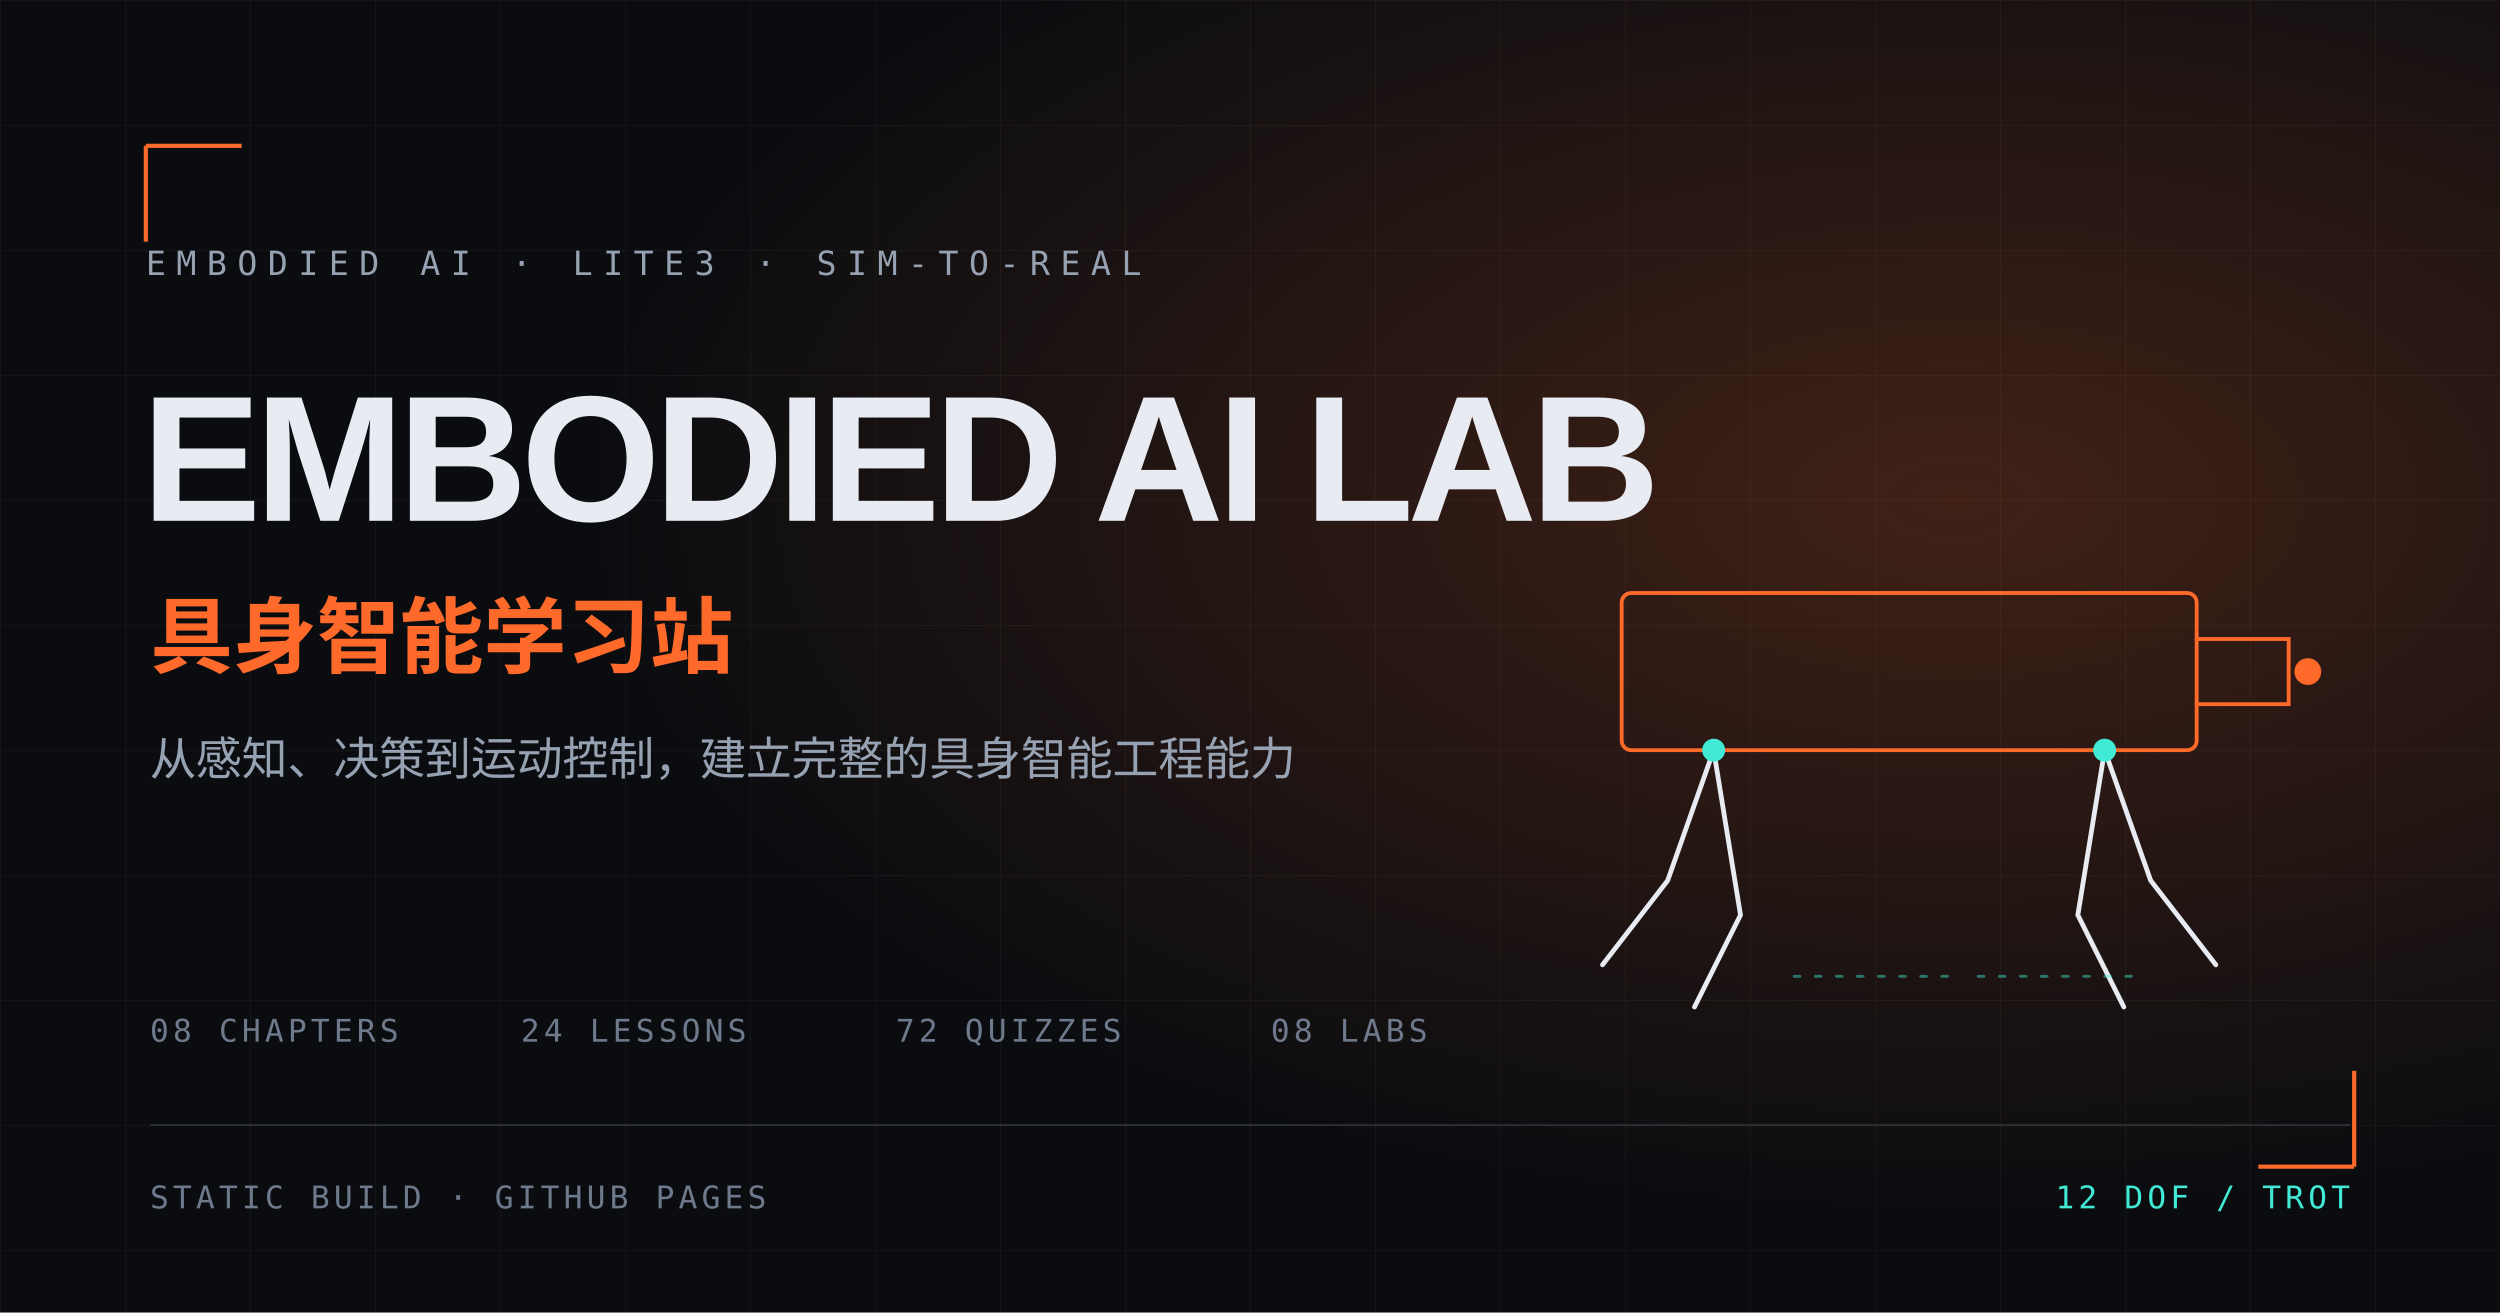
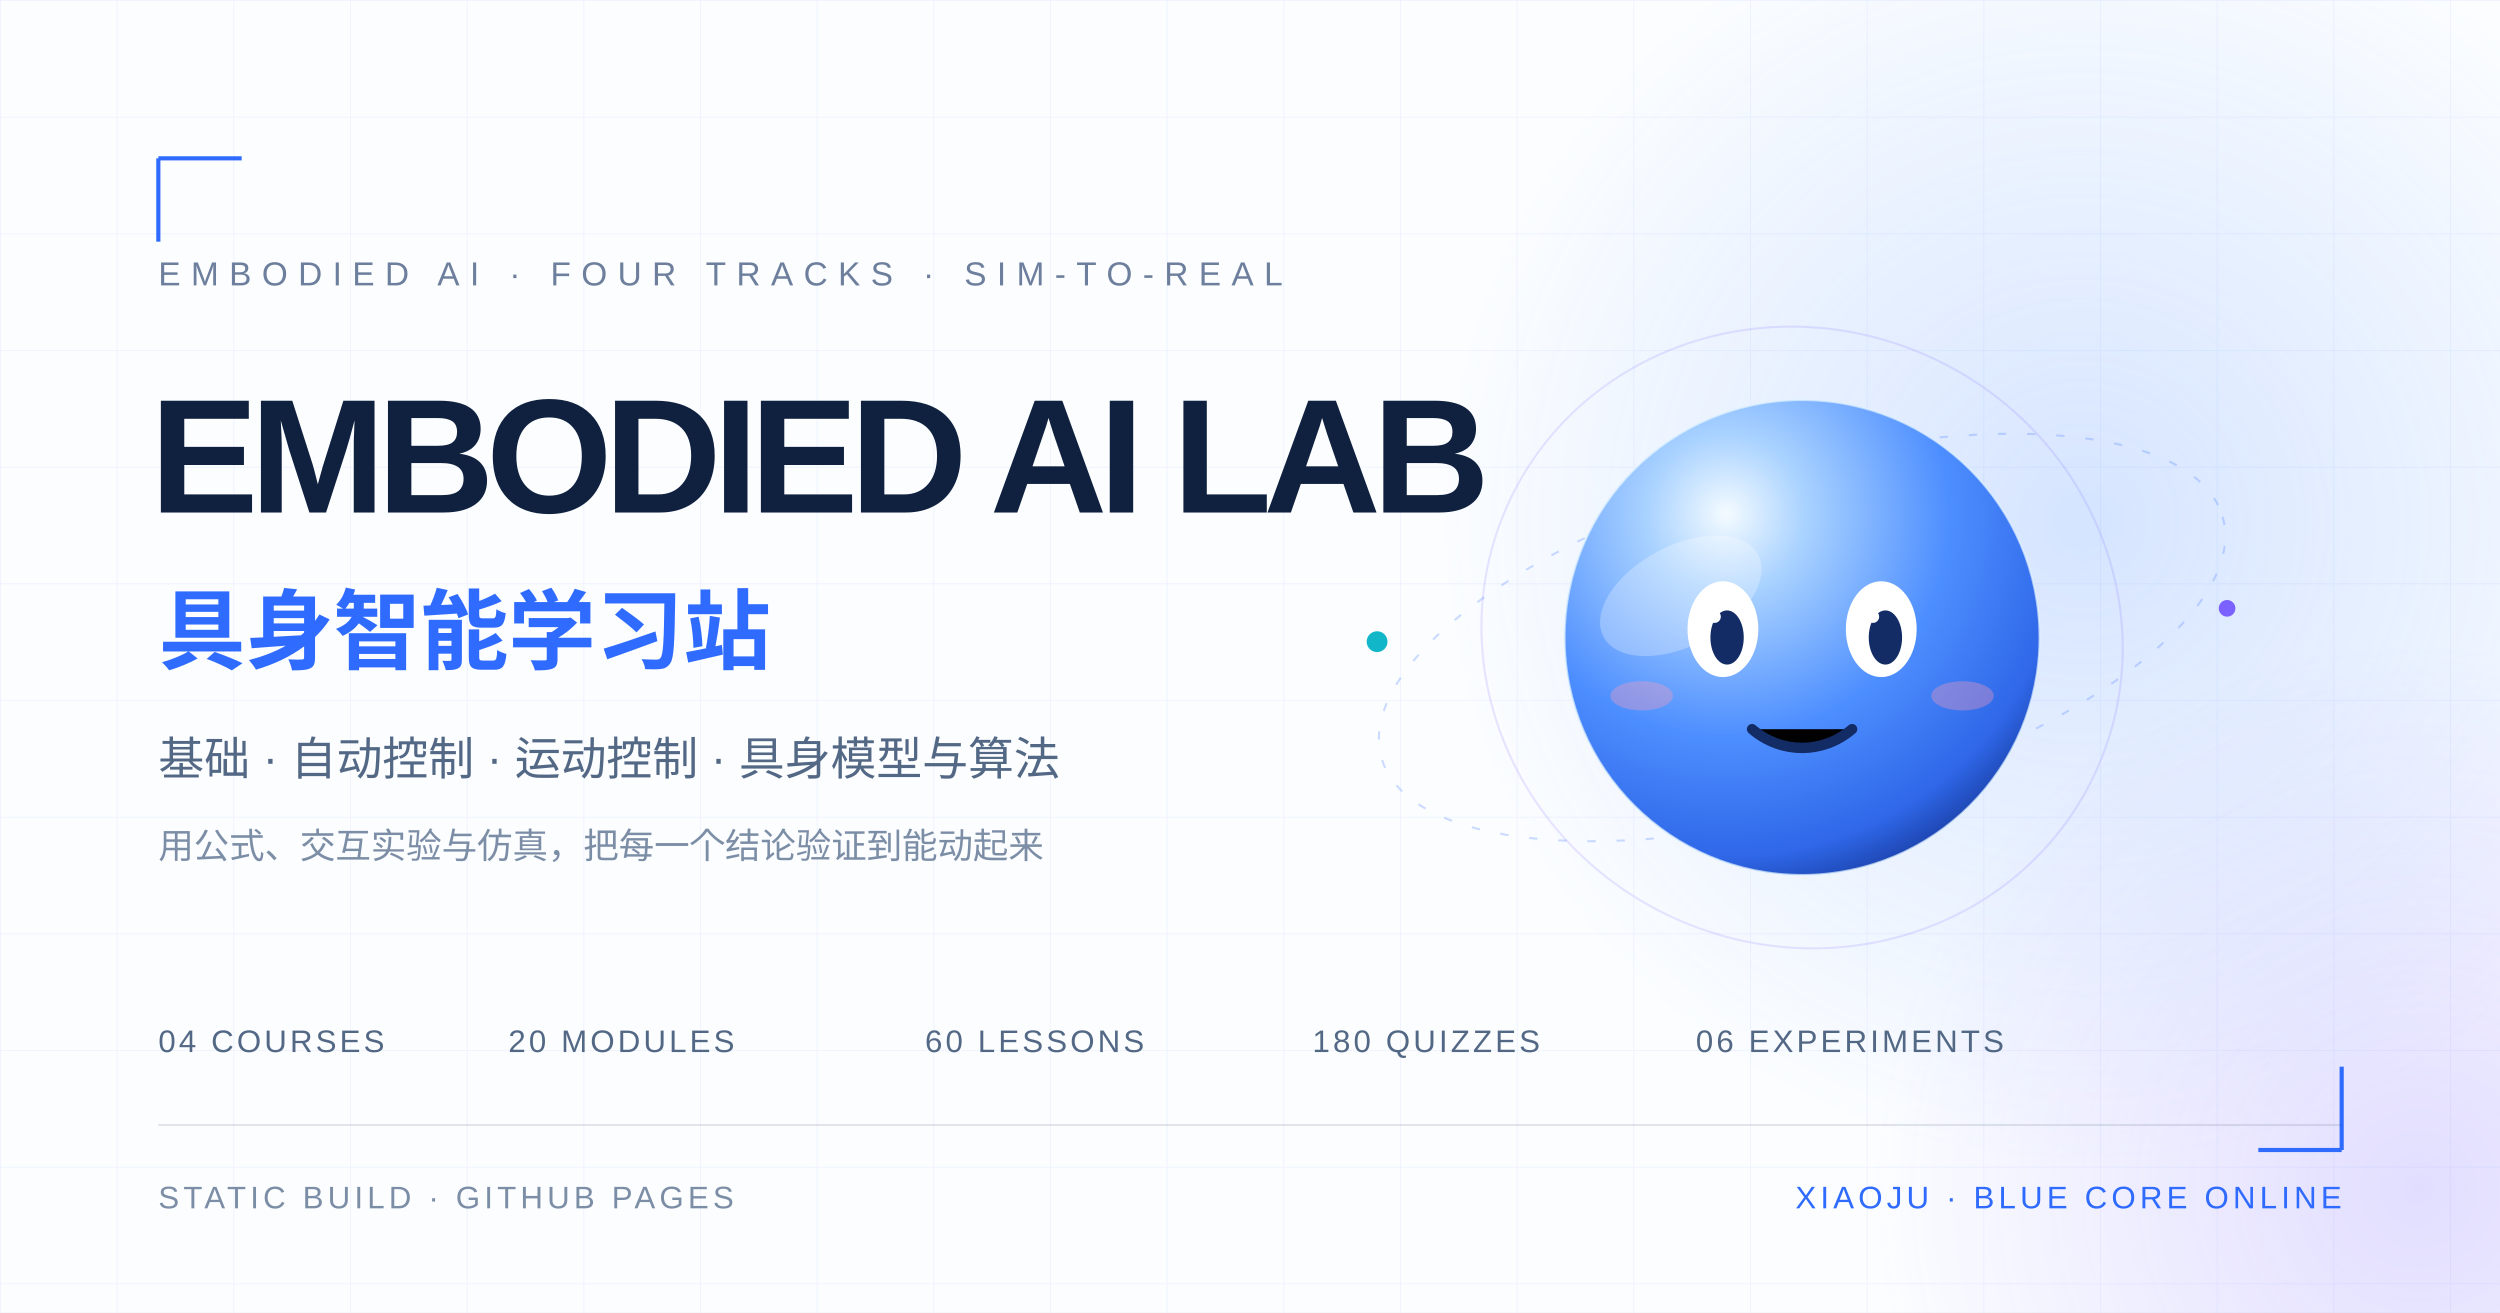
<svg xmlns="http://www.w3.org/2000/svg" width="1200" height="630" viewBox="0 0 1200 630">
  <defs>
-     <pattern id="grid" width="60" height="60" patternUnits="userSpaceOnUse">
-       <path d="M60 0H0V60" fill="none" stroke="#E8ECF2" stroke-opacity="0.045" stroke-width="1" />
+     <linearGradient id="bg" x1="0" y1="0" x2="1200" y2="630">
+       <stop stop-color="#FBFDFF" />
+       <stop offset=".5" stop-color="#EFF6FF" />
+       <stop offset="1" stop-color="#F2EDFF" />
+     </linearGradient>
+     <radialGradient id="orb" cx=".34" cy=".24" r=".84">
+       <stop stop-color="#F4FBFF" />
+       <stop offset=".2" stop-color="#A9D2FF" />
+       <stop offset=".56" stop-color="#4D8EFF" />
+       <stop offset=".86" stop-color="#2F67E8" />
+       <stop offset="1" stop-color="#173A9F" />
+     </radialGradient>
+     <pattern id="grid" width="56" height="56" patternUnits="userSpaceOnUse">
+       <path d="M56 0H0V56" fill="none" stroke="#2F6BFF" stroke-opacity=".055" stroke-width="1" />
    </pattern>
-     <radialGradient id="glow" cx="78%" cy="38%" r="55%">
-       <stop offset="0" stop-color="#FF6A2B" stop-opacity="0.22" />
-       <stop offset="1" stop-color="#FF6A2B" stop-opacity="0" />
+     <radialGradient id="glowBlue" cx=".5" cy=".5" r=".5">
+       <stop stop-color="#4D8EFF" stop-opacity=".22" />
+       <stop offset="1" stop-color="#4D8EFF" stop-opacity="0" />
+     </radialGradient>
+     <radialGradient id="glowViolet" cx=".5" cy=".5" r=".5">
+       <stop stop-color="#7B61FF" stop-opacity=".2" />
+       <stop offset="1" stop-color="#7B61FF" stop-opacity="0" />
    </radialGradient>
  </defs>
-   <rect width="1200" height="630" fill="#0A0C10" />
+   <rect width="1200" height="630" fill="url(#bg)" />
  <rect width="1200" height="630" fill="url(#grid)" />
-   <rect width="1200" height="630" fill="url(#glow)" />
-   <path d="M70 70h46M70 70v46M1130 560h-46M1130 560v-46" stroke="#FF6A2B" stroke-width="2" />
-   <text x="70" y="132" fill="#96A1B2" font-family="monospace" font-size="16" letter-spacing="5">EMBODIED AI · LITE3 · SIM-TO-REAL</text>
-   <text x="68" y="250" fill="#E8ECF2" font-family="Arial, sans-serif" font-size="86" font-weight="700" letter-spacing="-3">EMBODIED AI LAB</text>
-   <text x="72" y="320" fill="#FF6A2B" font-family="Arial, sans-serif" font-size="40" font-weight="700">具身智能学习站</text>
-   <text x="72" y="372" fill="#96A1B2" font-family="Arial, sans-serif" font-size="22">从感知、决策到运动控制，建立完整的具身智能工程能力</text>
-   <g transform="translate(760 200) scale(0.92)" fill="none" stroke-linecap="round">
-     <rect x="20" y="92" width="300" height="82" rx="5" stroke="#FF6A2B" stroke-width="2" />
-     <path d="M320 116h48v34h-48" stroke="#FF6A2B" stroke-width="2" />
-     <circle cx="378" cy="133" r="7" fill="#FF6A2B" stroke="none" />
-     <path d="M68 174l-24 68-34 44M68 174l14 86-24 48" stroke="#E8ECF2" stroke-width="2.5" />
-     <path d="M272 174l24 68 34 44M272 174l-14 86 24 48" stroke="#E8ECF2" stroke-width="2.5" />
-     <circle cx="68" cy="174" r="6" fill="#41EAD4" stroke="none" />
-     <circle cx="272" cy="174" r="6" fill="#41EAD4" stroke="none" />
-     <path d="M110 292h84M206 292h84" stroke="#41EAD4" stroke-opacity="0.45" stroke-width="1.5" stroke-dasharray="3 8" />
+   <circle cx="1000" cy="250" r="310" fill="url(#glowBlue)" />
+   <circle cx="1160" cy="570" r="260" fill="url(#glowViolet)" />
+   <path d="M76 76h40M76 76v40M1124 552h-40M1124 552v-40" stroke="#2F6BFF" stroke-width="2" />
+   <text x="76" y="137" fill="#6D7F9C" font-family="Arial, sans-serif" font-size="16" letter-spacing="5">EMBODIED AI · FOUR TRACKS · SIM-TO-REAL</text>
+   <text x="72" y="246" fill="#10213F" font-family="Arial, sans-serif" font-size="78" font-weight="700" letter-spacing="-4">EMBODIED AI LAB</text>
+   <text x="76" y="318" fill="#2F6BFF" font-family="Arial, sans-serif" font-size="42" font-weight="700">具身智能学习站</text>
+   <text x="76" y="372" fill="#536885" font-family="Arial, sans-serif" font-size="22">基础 · 自动控制 · 运动控制 · 具身模型与算法</text>
+   <text x="76" y="412" fill="#7C8DA6" font-family="Arial, sans-serif" font-size="17">用公式、交互实验与仿真，把每一个结论验证到能动起来</text>
+   <g transform="translate(865 306)">
+     <ellipse cx="0" cy="0" rx="210" ry="82" fill="none" stroke="#5C8BFF" stroke-opacity=".3" stroke-dasharray="4 10" transform="rotate(-16)" />
+     <ellipse cx="0" cy="0" rx="155" ry="148" fill="none" stroke="#7B61FF" stroke-opacity=".16" transform="rotate(24)" />
+     <circle cx="0" cy="0" r="114" fill="url(#orb)" />
+     <circle cx="0" cy="0" r="114" fill="none" stroke="#E2F2FF" stroke-opacity=".7" />
+     <ellipse cx="-42" cy="-45" rx="42" ry="24" fill="#FFFFFF" opacity=".26" transform="rotate(-28)" />
+     <ellipse cx="-38" cy="-4" rx="17" ry="23" fill="#FFFFFF" />
+     <ellipse cx="38" cy="-4" rx="17" ry="23" fill="#FFFFFF" />
+     <ellipse cx="-36" cy="0" rx="8" ry="13" fill="#142C66" />
+     <ellipse cx="40" cy="0" rx="8" ry="13" fill="#142C66" />
+     <circle cx="-42" cy="-10" r="3" fill="#FFFFFF" />
+     <circle cx="34" cy="-10" r="3" fill="#FFFFFF" />
+     <path d="M-24 44c14 12 34 12 48 0" stroke="#142C66" stroke-width="5" stroke-linecap="round" />
+     <ellipse cx="-77" cy="28" rx="15" ry="7" fill="#FF9BB5" opacity=".34" />
+     <ellipse cx="77" cy="28" rx="15" ry="7" fill="#FF9BB5" opacity=".34" />
+     <circle cx="-204" cy="2" r="5" fill="#11B7C9" />
+     <circle cx="204" cy="-14" r="4" fill="#7B61FF" />
  </g>
-   <g font-family="monospace" fill="#6E7A8C" font-size="15" letter-spacing="2">
-     <text x="72" y="500">08 CHAPTERS</text>
-     <text x="250" y="500">24 LESSONS</text>
-     <text x="430" y="500">72 QUIZZES</text>
-     <text x="610" y="500">08 LABS</text>
+   <g font-family="Arial, sans-serif" fill="#536885" font-size="15" letter-spacing="1.5">
+     <text x="76" y="505">04 COURSES</text>
+     <text x="244" y="505">20 MODULES</text>
+     <text x="444" y="505">60 LESSONS</text>
+     <text x="630" y="505">180 QUIZZES</text>
+     <text x="814" y="505">06 EXPERIMENTS</text>
  </g>
-   <path d="M72 540h1056" stroke="#E8ECF2" stroke-opacity="0.12" />
-   <text x="72" y="580" fill="#6E7A8C" font-family="monospace" font-size="15" letter-spacing="2">STATIC BUILD · GITHUB PAGES</text>
-   <text x="1128" y="580" fill="#41EAD4" font-family="monospace" font-size="15" text-anchor="end" letter-spacing="2">12 DOF / TROT</text>
+   <path d="M76 540h1048" stroke="#17325A" stroke-opacity=".12" />
+   <text x="76" y="580" fill="#7C8DA6" font-family="Arial, sans-serif" font-size="15" letter-spacing="2">STATIC BUILD · GITHUB PAGES</text>
+   <text x="1124" y="580" fill="#2F6BFF" font-family="Arial, sans-serif" font-size="15" text-anchor="end" letter-spacing="2">XIAOJU · BLUE CORE ONLINE</text>
</svg>
